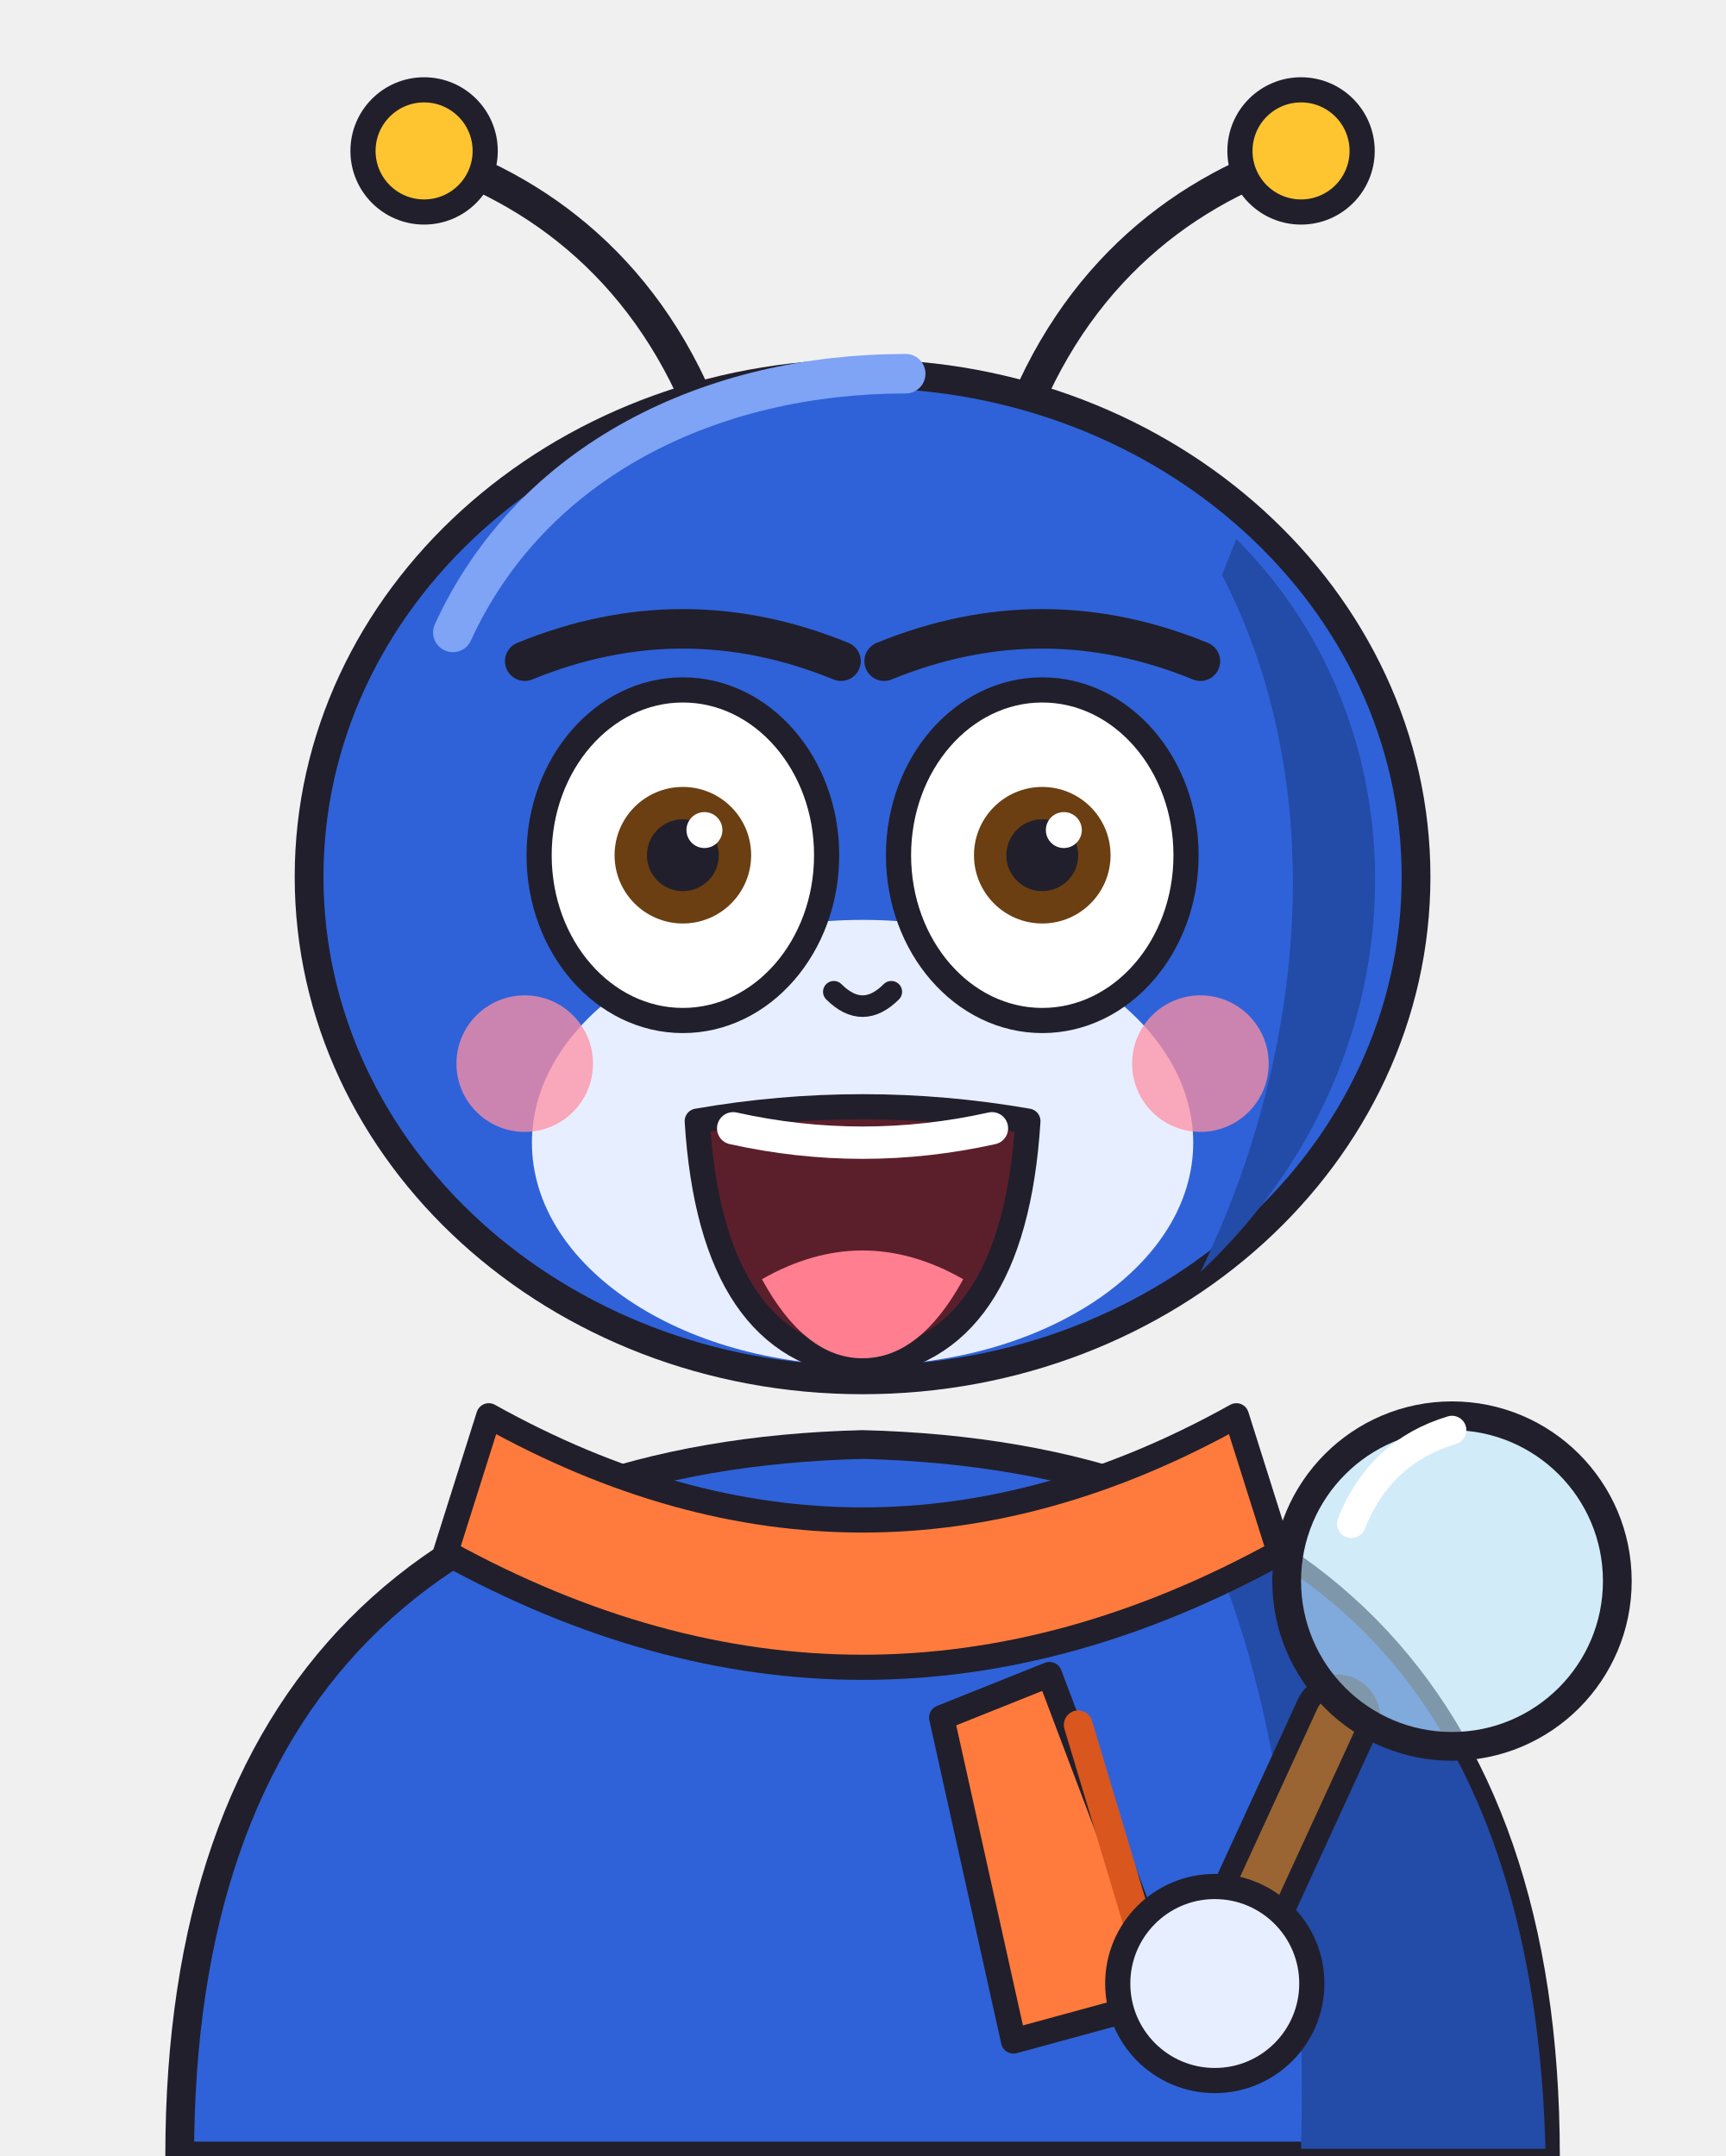
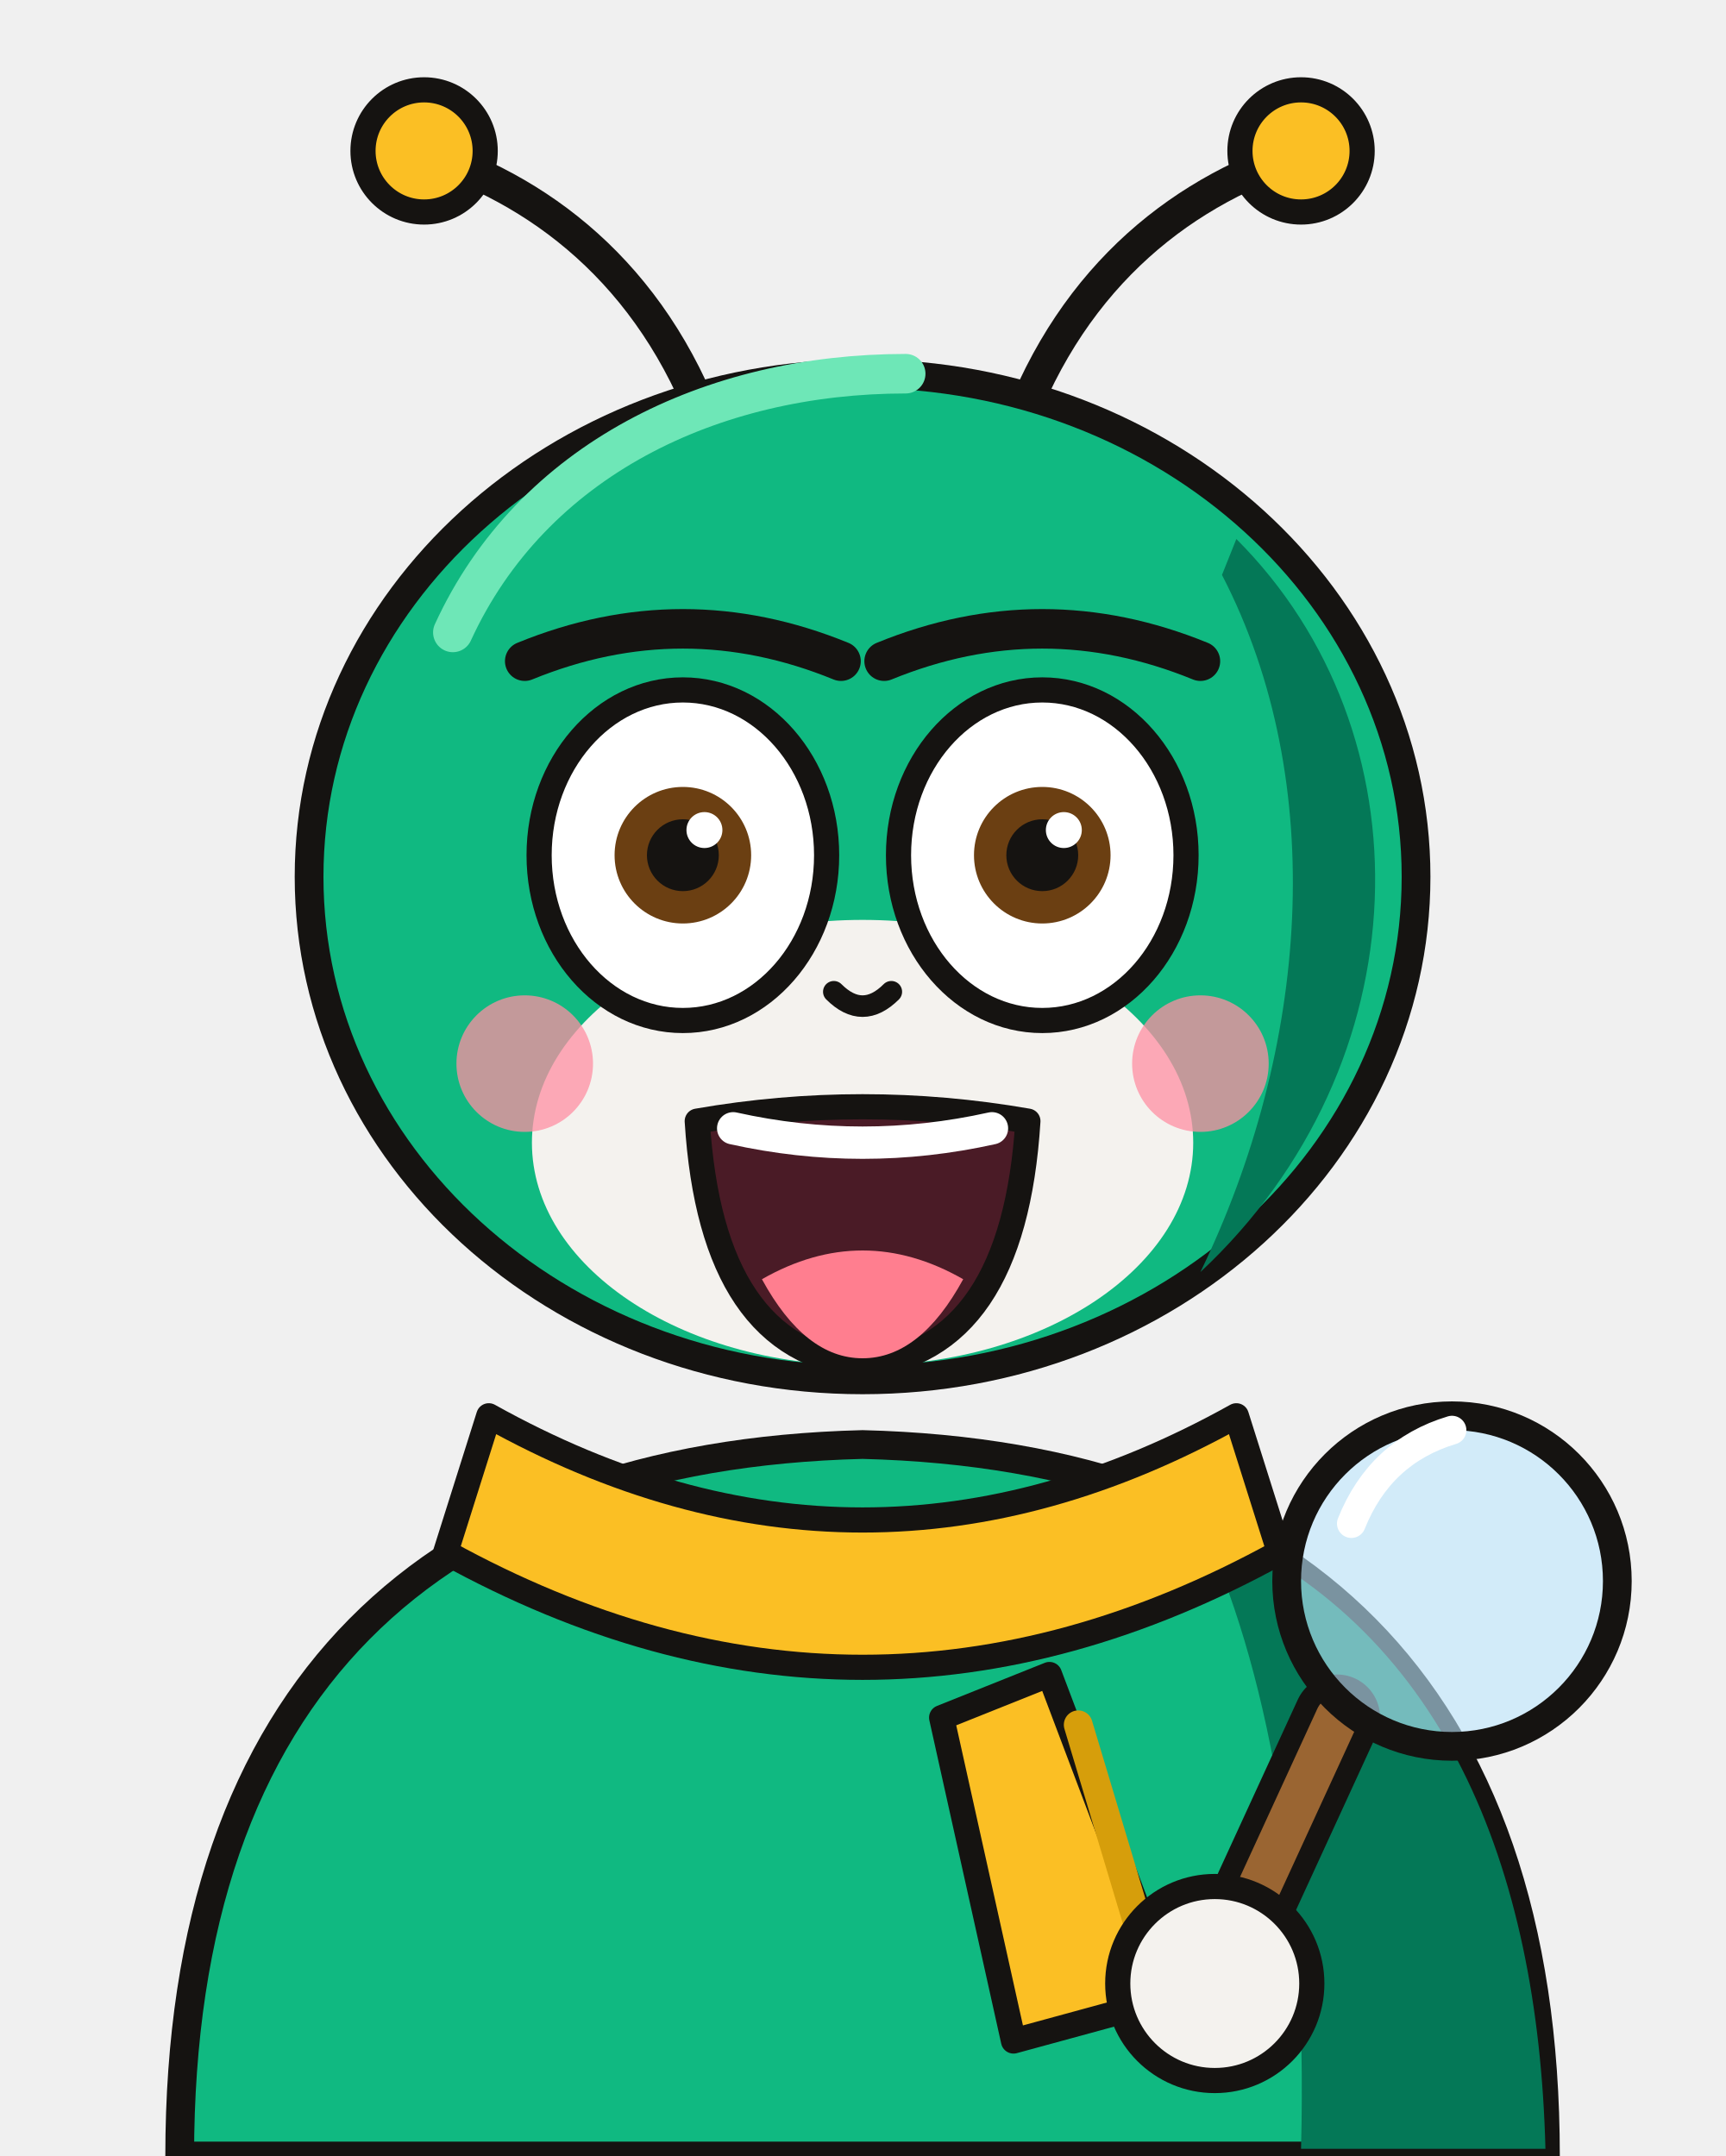
<svg xmlns="http://www.w3.org/2000/svg" width="480" height="600" viewBox="0 0 480 600" stroke-linejoin="round" stroke-linecap="round">
-   <path d="M50 600 C50 470 120 405 240 402 C360 405 430 470 430 600 Z" fill="#2F62D8" stroke="#211F2B" stroke-width="8" />
-   <path d="M334 424 C402 452 428 520 430 598 L362 598 C364 522 352 462 334 424 Z" fill="#234BA8" />
-   <path d="M136 394 Q240 452 344 394 L356 432 Q240 496 124 432 Z" fill="#FF7B3D" stroke="#211F2B" stroke-width="7" />
-   <path d="M292 466 L326 556 L282 568 L262 478 Z" fill="#FF7B3D" stroke="#211F2B" stroke-width="7" />
-   <path d="M300 480 L318 540" stroke="#D9561E" stroke-width="8" fill="none" />
+   <path d="M50 600 C50 470 120 405 240 402 C360 405 430 470 430 600 Z" fill="#10B981" stroke="#151311" stroke-width="8" />
+   <path d="M334 424 C402 452 428 520 430 598 L362 598 C364 522 352 462 334 424 Z" fill="#047857" />
+   <path d="M136 394 Q240 452 344 394 L356 432 Q240 496 124 432 Z" fill="#FBBF24" stroke="#151311" stroke-width="7" />
+   <path d="M292 466 L326 556 L282 568 L262 478 Z" fill="#FBBF24" stroke="#151311" stroke-width="7" />
+   <path d="M300 480 L318 540" stroke="#D69E0B" stroke-width="8" fill="none" />
  <g transform="">
-     <path d="M200 128 C186 82 156 56 122 44" fill="none" stroke="#211F2B" stroke-width="9" />
-     <circle cx="118" cy="42" r="17" fill="#FFC531" stroke="#211F2B" stroke-width="7" />
-     <path d="M280 128 C294 82 324 56 358 44" fill="none" stroke="#211F2B" stroke-width="9" />
-     <circle cx="362" cy="42" r="17" fill="#FFC531" stroke="#211F2B" stroke-width="7" />
-     <ellipse cx="240" cy="244" rx="154" ry="140" fill="#2F62D8" stroke="#211F2B" stroke-width="8" />
-     <path d="M344 150 C398 204 396 296 334 354 C364 292 370 218 340 160 Z" fill="#234BA8" />
-     <path d="M126 176 C148 128 198 104 252 104" fill="none" stroke="#7FA3F5" stroke-width="11" />
-     <ellipse cx="240" cy="318" rx="92" ry="62" fill="#E7EEFF" />
+     <path d="M200 128 C186 82 156 56 122 44" fill="none" stroke="#151311" stroke-width="9" />
+     <circle cx="118" cy="42" r="17" fill="#FBBF24" stroke="#151311" stroke-width="7" />
+     <path d="M280 128 C294 82 324 56 358 44" fill="none" stroke="#151311" stroke-width="9" />
+     <circle cx="362" cy="42" r="17" fill="#FBBF24" stroke="#151311" stroke-width="7" />
+     <ellipse cx="240" cy="244" rx="154" ry="140" fill="#10B981" stroke="#151311" stroke-width="8" />
+     <path d="M344 150 C398 204 396 296 334 354 C364 292 370 218 340 160 Z" fill="#047857" />
+     <path d="M126 176 C148 128 198 104 252 104" fill="none" stroke="#6EE7B7" stroke-width="11" />
+     <ellipse cx="240" cy="318" rx="92" ry="62" fill="#F4F2EE" />
    <circle cx="146" cy="296" r="19" fill="#FF8FA3" fill-opacity=".75" />
    <circle cx="334" cy="296" r="19" fill="#FF8FA3" fill-opacity=".75" />
-     <ellipse cx="190" cy="238" rx="40" ry="46" fill="#FFFFFF" stroke="#211F2B" stroke-width="7" />
+     <ellipse cx="190" cy="238" rx="40" ry="46" fill="#FFFFFF" stroke="#151311" stroke-width="7" />
    <circle cx="190" cy="238" r="19" fill="#6B3F12" />
-     <circle cx="190" cy="238" r="10" fill="#211F2B" />
+     <circle cx="190" cy="238" r="10" fill="#151311" />
    <circle cx="196" cy="231" r="5" fill="#FFFFFF" />
-     <ellipse cx="290" cy="238" rx="40" ry="46" fill="#FFFFFF" stroke="#211F2B" stroke-width="7" />
+     <ellipse cx="290" cy="238" rx="40" ry="46" fill="#FFFFFF" stroke="#151311" stroke-width="7" />
    <circle cx="290" cy="238" r="19" fill="#6B3F12" />
-     <circle cx="290" cy="238" r="10" fill="#211F2B" />
+     <circle cx="290" cy="238" r="10" fill="#151311" />
    <circle cx="296" cy="231" r="5" fill="#FFFFFF" />
-     <path d="M146 184 Q190 166 234 184" fill="none" stroke="#211F2B" stroke-width="11" />
-     <path d="M246 184 Q290 166 334 184" fill="none" stroke="#211F2B" stroke-width="11" />
-     <path d="M232 276 Q240 284 248 276" fill="none" stroke="#211F2B" stroke-width="6" />
-     <path d="M194 312 Q240 304 286 312 Q282 376 240 380 Q198 376 194 312 Z" fill="#5B1F2B" stroke="#211F2B" stroke-width="7" />
+     <path d="M146 184 Q190 166 234 184" fill="none" stroke="#151311" stroke-width="11" />
+     <path d="M246 184 Q290 166 334 184" fill="none" stroke="#151311" stroke-width="11" />
+     <path d="M232 276 Q240 284 248 276" fill="none" stroke="#151311" stroke-width="6" />
+     <path d="M194 312 Q240 304 286 312 Q282 376 240 380 Q198 376 194 312 Z" fill="#4A1B26" stroke="#151311" stroke-width="7" />
    <path d="M212 356 Q240 340 268 356 Q256 378 240 378 Q224 378 212 356 Z" fill="#FF7E8F" />
    <path d="M204 314 Q240 322 276 314" fill="none" stroke="#FFFFFF" stroke-width="9" />
  </g>
-   <path d="M338 552 L372 478" fill="none" stroke="#211F2B" stroke-width="24" />
+   <path d="M338 552 L372 478" fill="none" stroke="#151311" stroke-width="24" />
  <path d="M338 552 L372 478" fill="none" stroke="#9A6532" stroke-width="12" />
-   <circle cx="404" cy="440" r="46" fill="#BEE8FF" fill-opacity=".6" stroke="#211F2B" stroke-width="8" />
+   <circle cx="404" cy="440" r="46" fill="#BEE8FF" fill-opacity=".6" stroke="#151311" stroke-width="8" />
  <path d="M376 424 Q384 404 404 398" fill="none" stroke="#FFFFFF" stroke-width="8" />
-   <circle cx="338" cy="552" r="27" fill="#E7EEFF" stroke="#211F2B" stroke-width="7" />
+   <circle cx="338" cy="552" r="27" fill="#F4F2EE" stroke="#151311" stroke-width="7" />
</svg>
